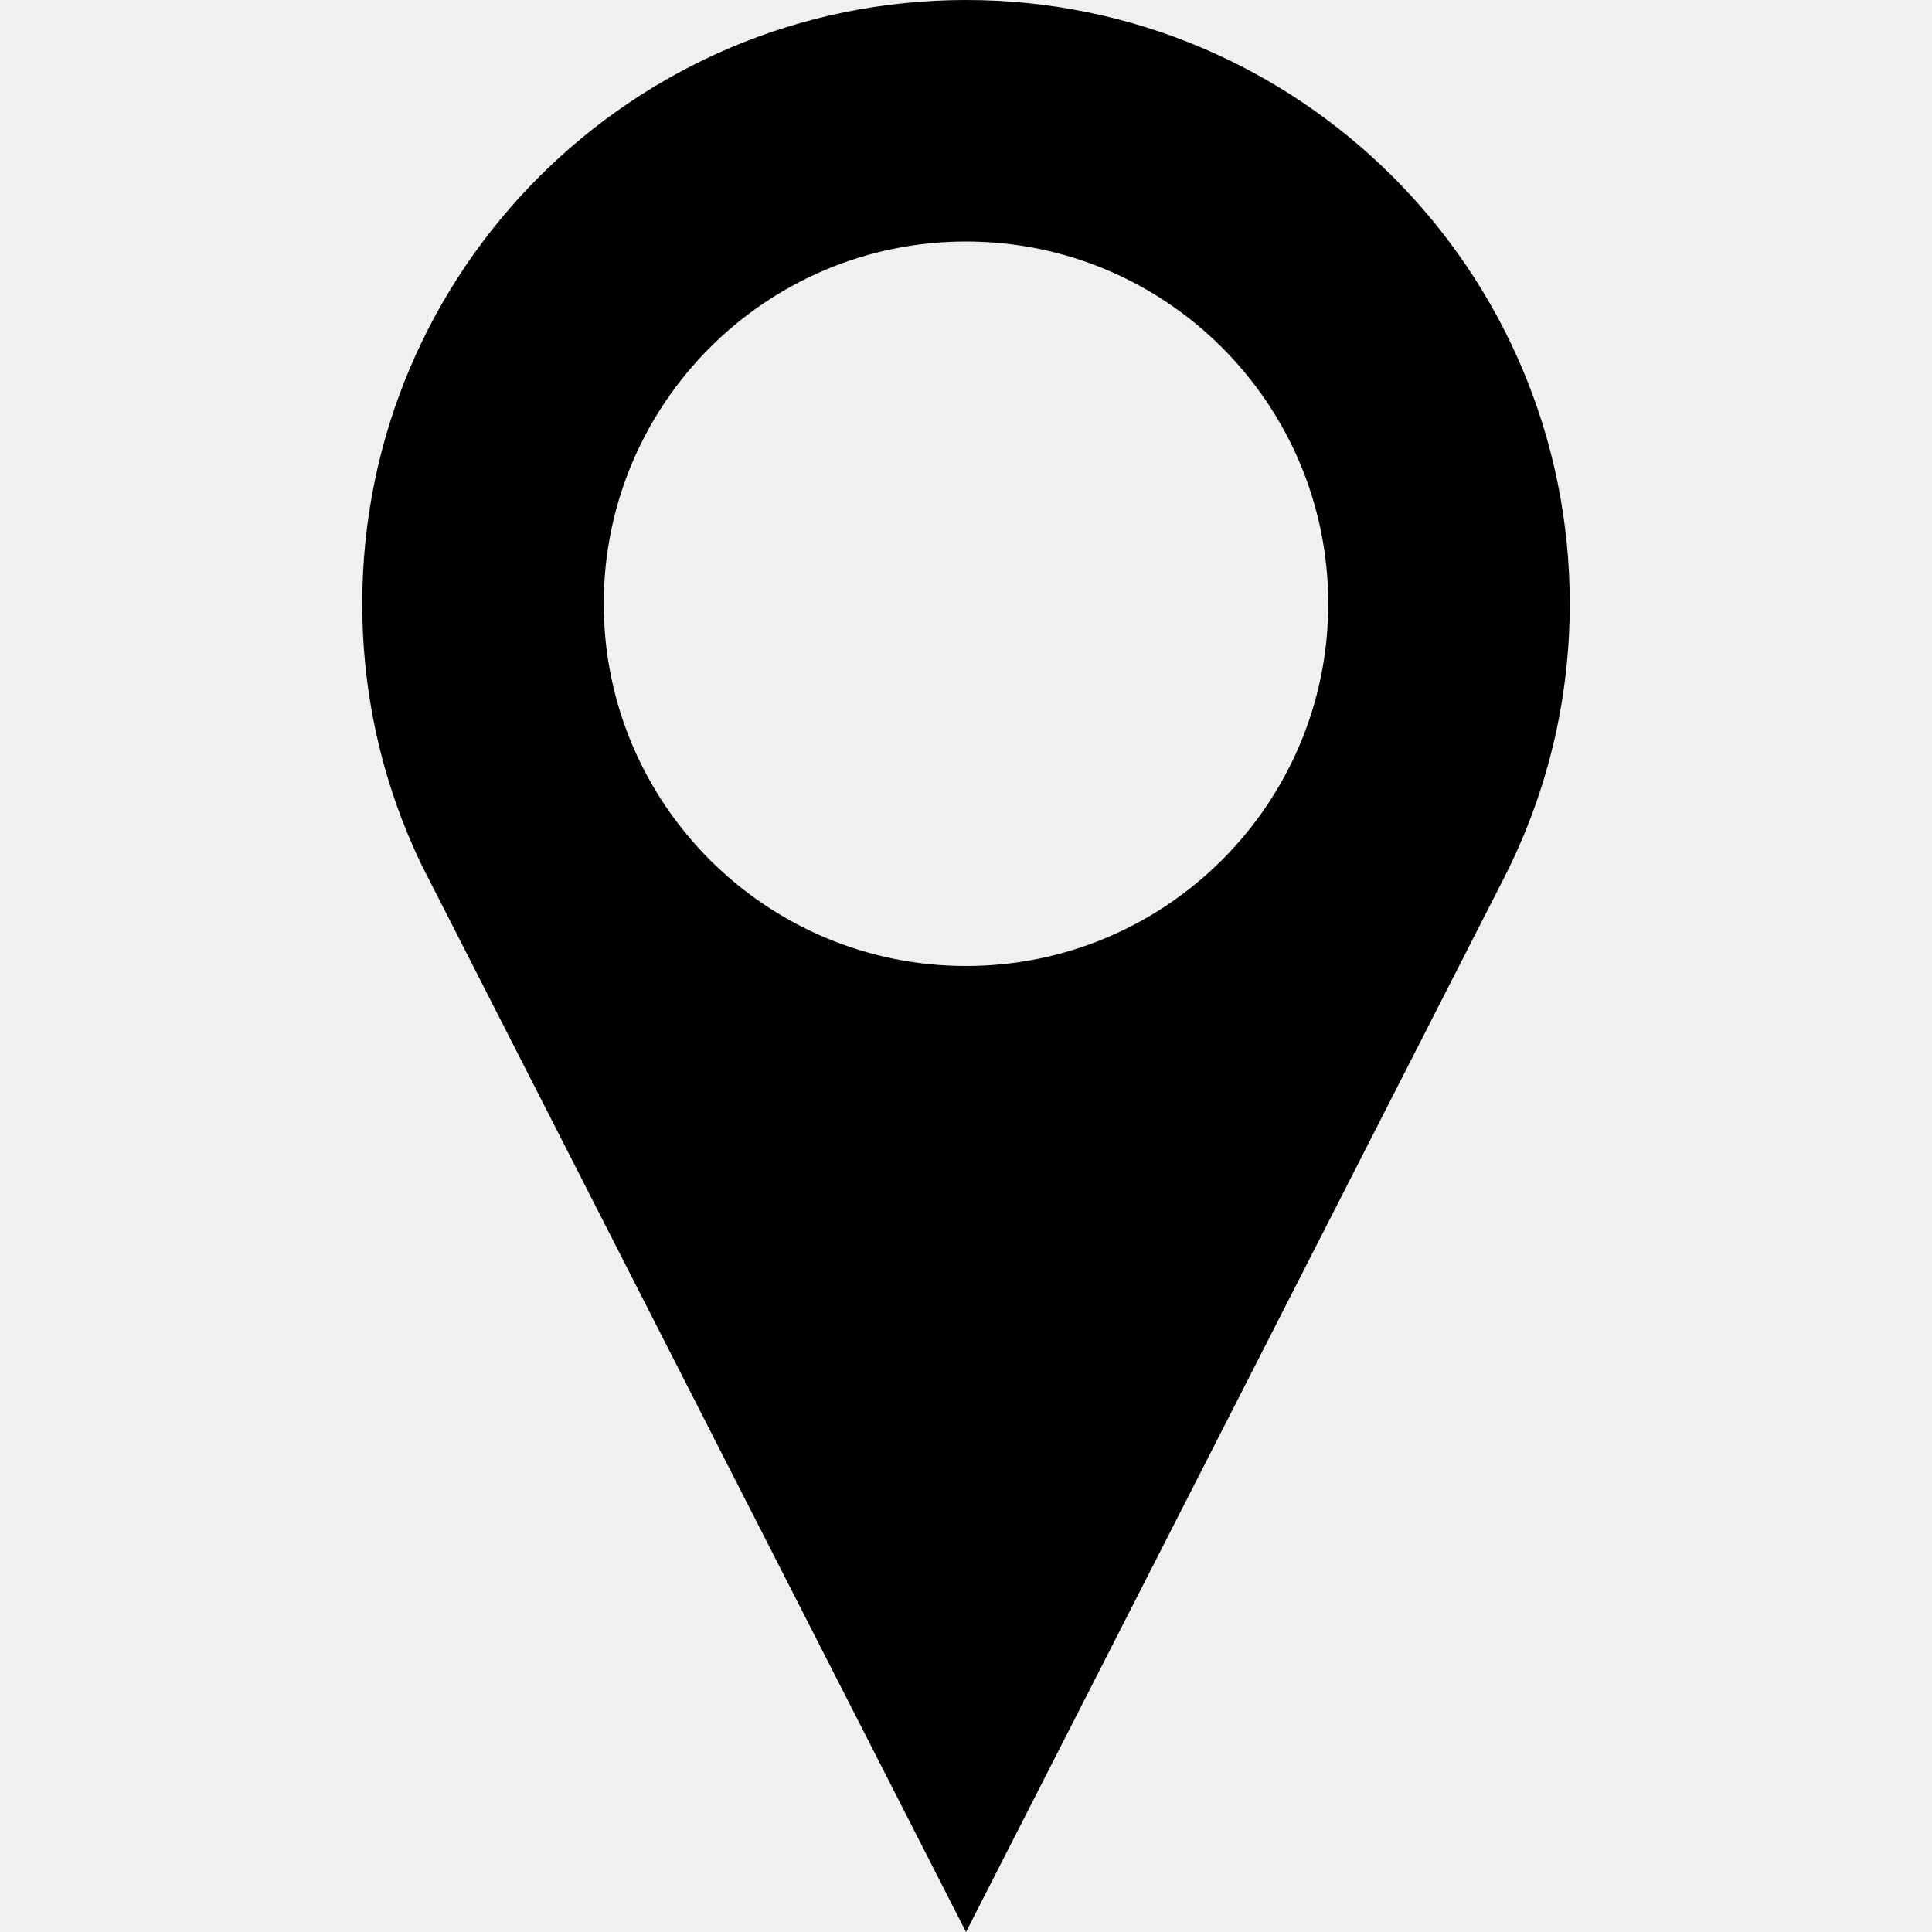
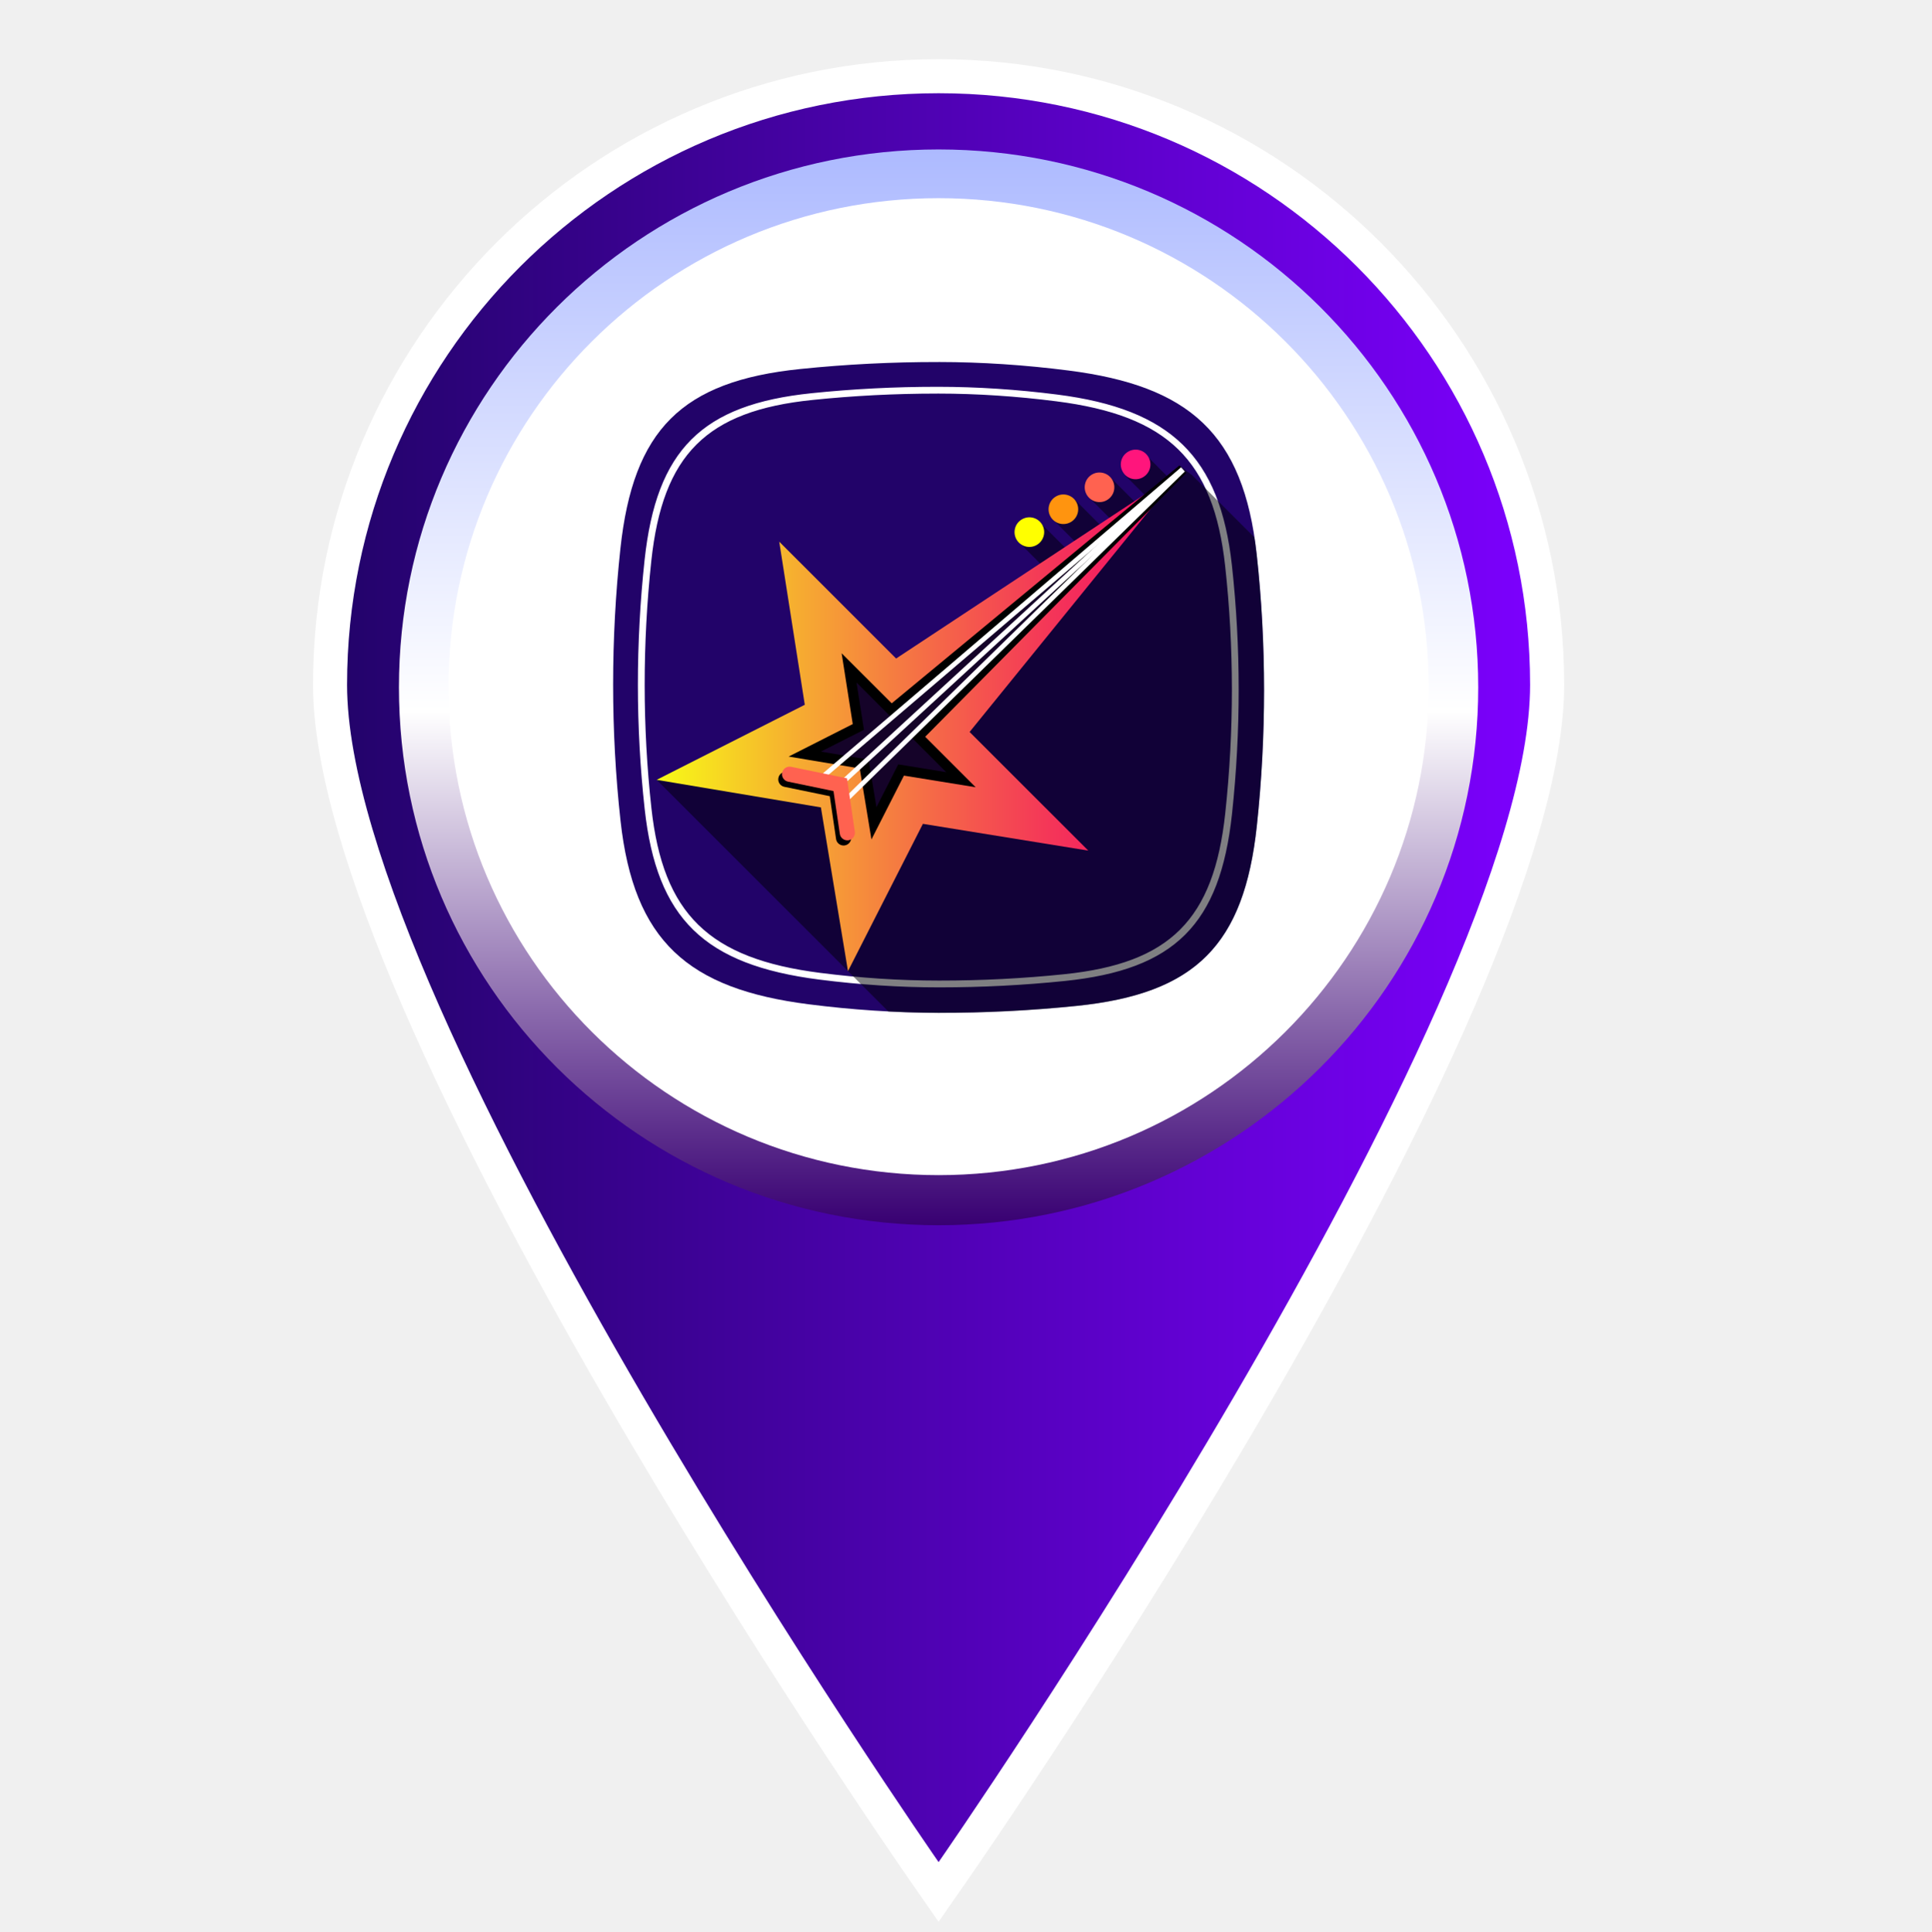
- <svg xmlns="http://www.w3.org/2000/svg" version="1.1" id="Layer_1" x="0px" y="0px" width="512px" height="512px" viewBox="0 0 512 512" enable-background="new 0 0 512 512" xml:space="preserve">
-   <path d="M256,0C167.641,0,96,71.625,96,160c0,24.75,5.625,48.219,15.672,69.125C112.234,230.313,256,512,256,512l142.594-279.375  C409.719,210.844,416,186.156,416,160C416,71.625,344.375,0,256,0z M256,256c-53.016,0-96-43-96-96s42.984-96,96-96  c53,0,96,43,96,96S309,256,256,256z" />
+ <svg xmlns="http://www.w3.org/2000/svg" version="1.1" id="Capa_1" x="0px" y="0px" width="283.465px" height="283.465px" viewBox="0 0 283.465 283.465" enable-background="new 0 0 283.465 283.465" xml:space="preserve">
+   <g>
+     <linearGradient id="SVGID_1_" gradientUnits="userSpaceOnUse" x1="48.44" y1="144.441" x2="227.091" y2="144.441">
+       <stop offset="0" style="stop-color:#220369" />
+       <stop offset="1" style="stop-color:#7D00FF" />
+     </linearGradient>
+     <path fill-rule="evenodd" clip-rule="evenodd" fill="url(#SVGID_1_)" d="M135.713,274.748   c-3.563-5.125-87.272-126.058-87.272-174.239c0-49.255,40.071-89.326,89.325-89.326s89.325,40.071,89.325,89.326   c0,48.182-83.709,169.114-87.272,174.239l-2.053,2.951L135.713,274.748z" />
+     <g>
+       <path fill="#FFFFFF" d="M137.766,13.683c47.952,0,86.825,38.873,86.825,86.826c0,47.952-86.825,172.812-86.825,172.812    S50.94,148.461,50.94,100.509C50.94,52.556,89.813,13.683,137.766,13.683 M137.766,8.683c-50.633,0-91.825,41.192-91.825,91.826    c0,48.957,84.139,170.516,87.72,175.666l4.105,5.903l4.105-5.903c3.581-5.15,87.72-126.709,87.72-175.666    C229.591,49.875,188.398,8.683,137.766,8.683L137.766,8.683z" />
+     </g>
+   </g>
+   <circle fill-rule="evenodd" clip-rule="evenodd" fill="#FFFFFF" cx="137.766" cy="100.509" r="78.479" />
+   <g>
+     <linearGradient id="SVGID_2_" gradientUnits="userSpaceOnUse" x1="137.766" y1="21.935" x2="137.766" y2="179.839">
+       <stop offset="0" style="stop-color:#ADBAFF" />
+       <stop offset="0.522" style="stop-color:#FFFFFF" />
+       <stop offset="1" style="stop-color:#380072" />
+     </linearGradient>
+     <ellipse fill-rule="evenodd" clip-rule="evenodd" fill="url(#SVGID_2_)" cx="137.766" cy="100.887" rx="79.211" ry="78.952" />
+     <ellipse fill-rule="evenodd" clip-rule="evenodd" fill="#FFFFFF" cx="137.766" cy="100.787" rx="71.935" ry="71.7" />
+   </g>
+   <g>
+     <g>
+       <path fill-rule="evenodd" clip-rule="evenodd" fill="#220369" d="M137.765,53.137c-6.795-0.011-13.591,0.334-20.295,1.024    c-17.402,1.786-24.53,8.89-26.41,26.371c-1.417,13.167-1.434,26.735,0.014,39.899c1.945,17.711,9.898,24.718,27.629,26.979    c6.345,0.81,12.705,1.241,19.063,1.244c6.797,0.01,13.594-0.334,20.295-1.022c17.402-1.792,24.53-8.892,26.413-26.373    c1.416-13.168,1.431-26.74-0.016-39.9c-1.944-17.71-9.897-24.717-27.63-26.977c-6.345-0.812-12.703-1.244-19.063-1.248V53.137z" />
+     </g>
+     <g>
+       <path fill-rule="evenodd" clip-rule="evenodd" fill="#FFFFFF" d="M138.001,144.924h-0.281c-5.658,0-11.532-0.384-17.459-1.14    c-16.921-2.16-23.869-8.952-25.639-25.055c-1.321-12.019-1.325-24.303-0.014-36.51c1.745-16.206,8.397-22.847,24.541-24.507    c6.028-0.622,12.183-0.938,18.291-0.938h0.281c5.676,0.002,11.547,0.386,17.455,1.139c16.706,2.133,23.895,9.156,25.643,25.055    c1.319,12.021,1.324,24.303,0.014,36.511c-1.748,16.206-8.401,22.849-24.545,24.508    C150.262,144.609,144.108,144.924,138.001,144.924L138.001,144.924z M137.721,57.769L137.721,57.769l-0.269,0.002    c-6.086,0-12.205,0.313-18.201,0.935c-15.56,1.597-21.972,7.998-23.653,23.619c-1.304,12.137-1.3,24.349,0.015,36.296    c1.705,15.535,8.422,22.09,24.775,24.178c5.886,0.75,11.718,1.13,17.333,1.131h0.28c6.074,0,12.191-0.312,18.186-0.932    c15.561-1.6,21.972-8.003,23.655-23.622c1.306-12.139,1.3-24.35-0.013-36.297c-1.706-15.537-8.425-22.088-24.778-24.176    C149.189,58.154,143.358,57.772,137.721,57.769z" />
+     </g>
+     <path opacity="0.5" fill-rule="evenodd" clip-rule="evenodd" fill="#000006" d="M184.457,81.383   c-0.095-0.871-0.216-1.691-0.341-2.514l-9.114-9.11c-0.998-0.763-1.647-1.233-1.647-1.233l-1.906,1.496l-2.742-2.743   c-0.194-0.146-0.385-0.292-0.583-0.437l-2.956,2.949l2.884,2.885l-1.426,1.035l-3.658-3.662l-3.043,3.042l3.171,3.167l-1.395,1.008   l-3.923-3.924l-3.075,3.068l3.433,3.43l-1.352,0.975l-4.071-4.066l-2.997,3.002l3.584,3.584l-27.707,19.089l-29.077,11.909   l-0.135,0.135l34.011,34.002c2.458,0.125,4.916,0.211,7.374,0.211c6.797,0.011,13.594-0.33,20.295-1.022   c8.379-0.86,14.356-2.975,18.531-6.862l0.948-0.948c3.891-4.172,6.028-10.155,6.934-18.563   C185.889,108.115,185.903,94.547,184.457,81.383z" />
+     <g>
+       <g>
+         <g>
+           <path fill-rule="evenodd" clip-rule="evenodd" fill="#FF157C" d="M168.52,67.004c0.649,1.016,0.345,2.356-0.671,2.998      c-1.012,0.642-2.363,0.347-2.998-0.67c-0.646-1.02-0.341-2.357,0.674-2.996C166.541,65.69,167.881,65.99,168.52,67.004z" />
+           <path fill-rule="evenodd" clip-rule="evenodd" fill="#FF6250" d="M163.227,70.365c0.64,1.011,0.343,2.353-0.68,2.998      c-1.018,0.642-2.354,0.334-2.998-0.681c-0.638-1.011-0.341-2.353,0.669-2.995C161.238,69.045,162.589,69.354,163.227,70.365z" />
+           <path fill-rule="evenodd" clip-rule="evenodd" fill="#FF940F" d="M157.921,73.588c0.64,1.016,0.337,2.354-0.672,2.994      c-1.017,0.64-2.361,0.34-3.001-0.667c-0.639-1.015-0.343-2.357,0.675-3.003C155.935,72.271,157.284,72.577,157.921,73.588z" />
+           <path fill-rule="evenodd" clip-rule="evenodd" fill="#FFFF00" d="M152.929,76.941c0.641,1.011,0.337,2.354-0.678,3      c-1.014,0.645-2.355,0.336-3.001-0.678c-0.636-1.013-0.337-2.354,0.679-2.992C150.946,75.626,152.284,75.924,152.929,76.941z" />
+         </g>
+       </g>
+       <g>
+         <linearGradient id="SVGID_3_" gradientUnits="userSpaceOnUse" x1="96.38" y1="105.716" x2="173.599" y2="105.716">
+           <stop offset="0" style="stop-color:#F7FB16" />
+           <stop offset="0.273" style="stop-color:#F6AB31" />
+           <stop offset="0.532" style="stop-color:#F56748" />
+           <stop offset="0.746" style="stop-color:#F43658" />
+           <stop offset="0.909" style="stop-color:#F31762" />
+           <stop offset="1" style="stop-color:#F30C66" />
+         </linearGradient>
+         <polygon fill-rule="evenodd" clip-rule="evenodd" fill="url(#SVGID_3_)" points="159.741,124.852 142.317,107.439      173.599,68.887 131.532,96.658 114.375,79.506 118.127,103.447 96.38,114.465 120.491,118.507 124.466,142.545 135.463,120.922         " />
+         <g>
+           <g>
+             <polygon fill-rule="evenodd" clip-rule="evenodd" fill="#150329" points="141.047,114.445 134.745,108.142 173.599,68.887        130.838,104.239 124.63,98.034 125.989,106.699 118.122,110.686 126.844,112.143 128.28,120.848 132.261,113.021      " />
+           </g>
+           <g>
+             <path fill-rule="evenodd" clip-rule="evenodd" d="M127.912,123.212l-1.718-10.419l-10.438-1.746l9.411-4.768l-1.631-10.392       l7.349,7.345l42.238-34.922l1.007,1.101l-38.333,38.73l7.411,7.411l-10.529-1.707L127.912,123.212L127.912,123.212z        M120.484,110.324L120.484,110.324l7.009,1.174l1.152,6.985l3.197-6.286l7.042,1.143l-5.193-5.193l28.856-29.154       l-31.759,26.254l-5.067-5.065l1.089,6.939L120.484,110.324z" />
+           </g>
+         </g>
+         <g>
+           <rect x="146.518" y="56.557" transform="matrix(0.6495 0.7603 -0.7603 0.6495 121.1962 -79.53)" fill-rule="evenodd" clip-rule="evenodd" fill="#FFFFFF" width="0.696" height="70.284" />
+         </g>
+         <g>
+           <rect x="147.866" y="57.751" transform="matrix(0.6771 0.7359 -0.7359 0.6771 115.7421 -79.2814)" fill-rule="evenodd" clip-rule="evenodd" fill="#FFFFFF" width="0.698" height="69.003" />
+         </g>
+         <g>
+           <rect x="148.128" y="58.357" transform="matrix(0.6994 0.7148 -0.7148 0.6994 111.5396 -77.9875)" fill-rule="evenodd" clip-rule="evenodd" fill="#FFFFFF" width="0.697" height="70.48" />
+         </g>
+         <g>
+           <g>
+             <path fill-rule="evenodd" clip-rule="evenodd" d="M123.823,124.103c-0.549,0-1.025-0.397-1.106-0.95l-0.924-6.289l-6.676-1.377       c-0.601-0.124-0.991-0.715-0.862-1.314c0.12-0.602,0.711-0.99,1.31-0.865l8.204,1.689l1.158,7.83       c0.086,0.611-0.337,1.176-0.943,1.264C123.926,124.101,123.871,124.103,123.823,124.103z" />
+           </g>
+         </g>
+         <g>
+           <path fill-rule="evenodd" clip-rule="evenodd" fill="#FF6250" d="M124.373,123.344c-0.545,0-1.024-0.394-1.103-0.949      l-0.93-6.282l-6.665-1.38c-0.61-0.125-0.997-0.717-0.872-1.318c0.128-0.599,0.719-0.988,1.317-0.863l8.199,1.688l1.154,7.83      c0.092,0.605-0.33,1.174-0.938,1.267C124.481,123.34,124.423,123.344,124.373,123.344z" />
+         </g>
+       </g>
+     </g>
+   </g>
</svg>
